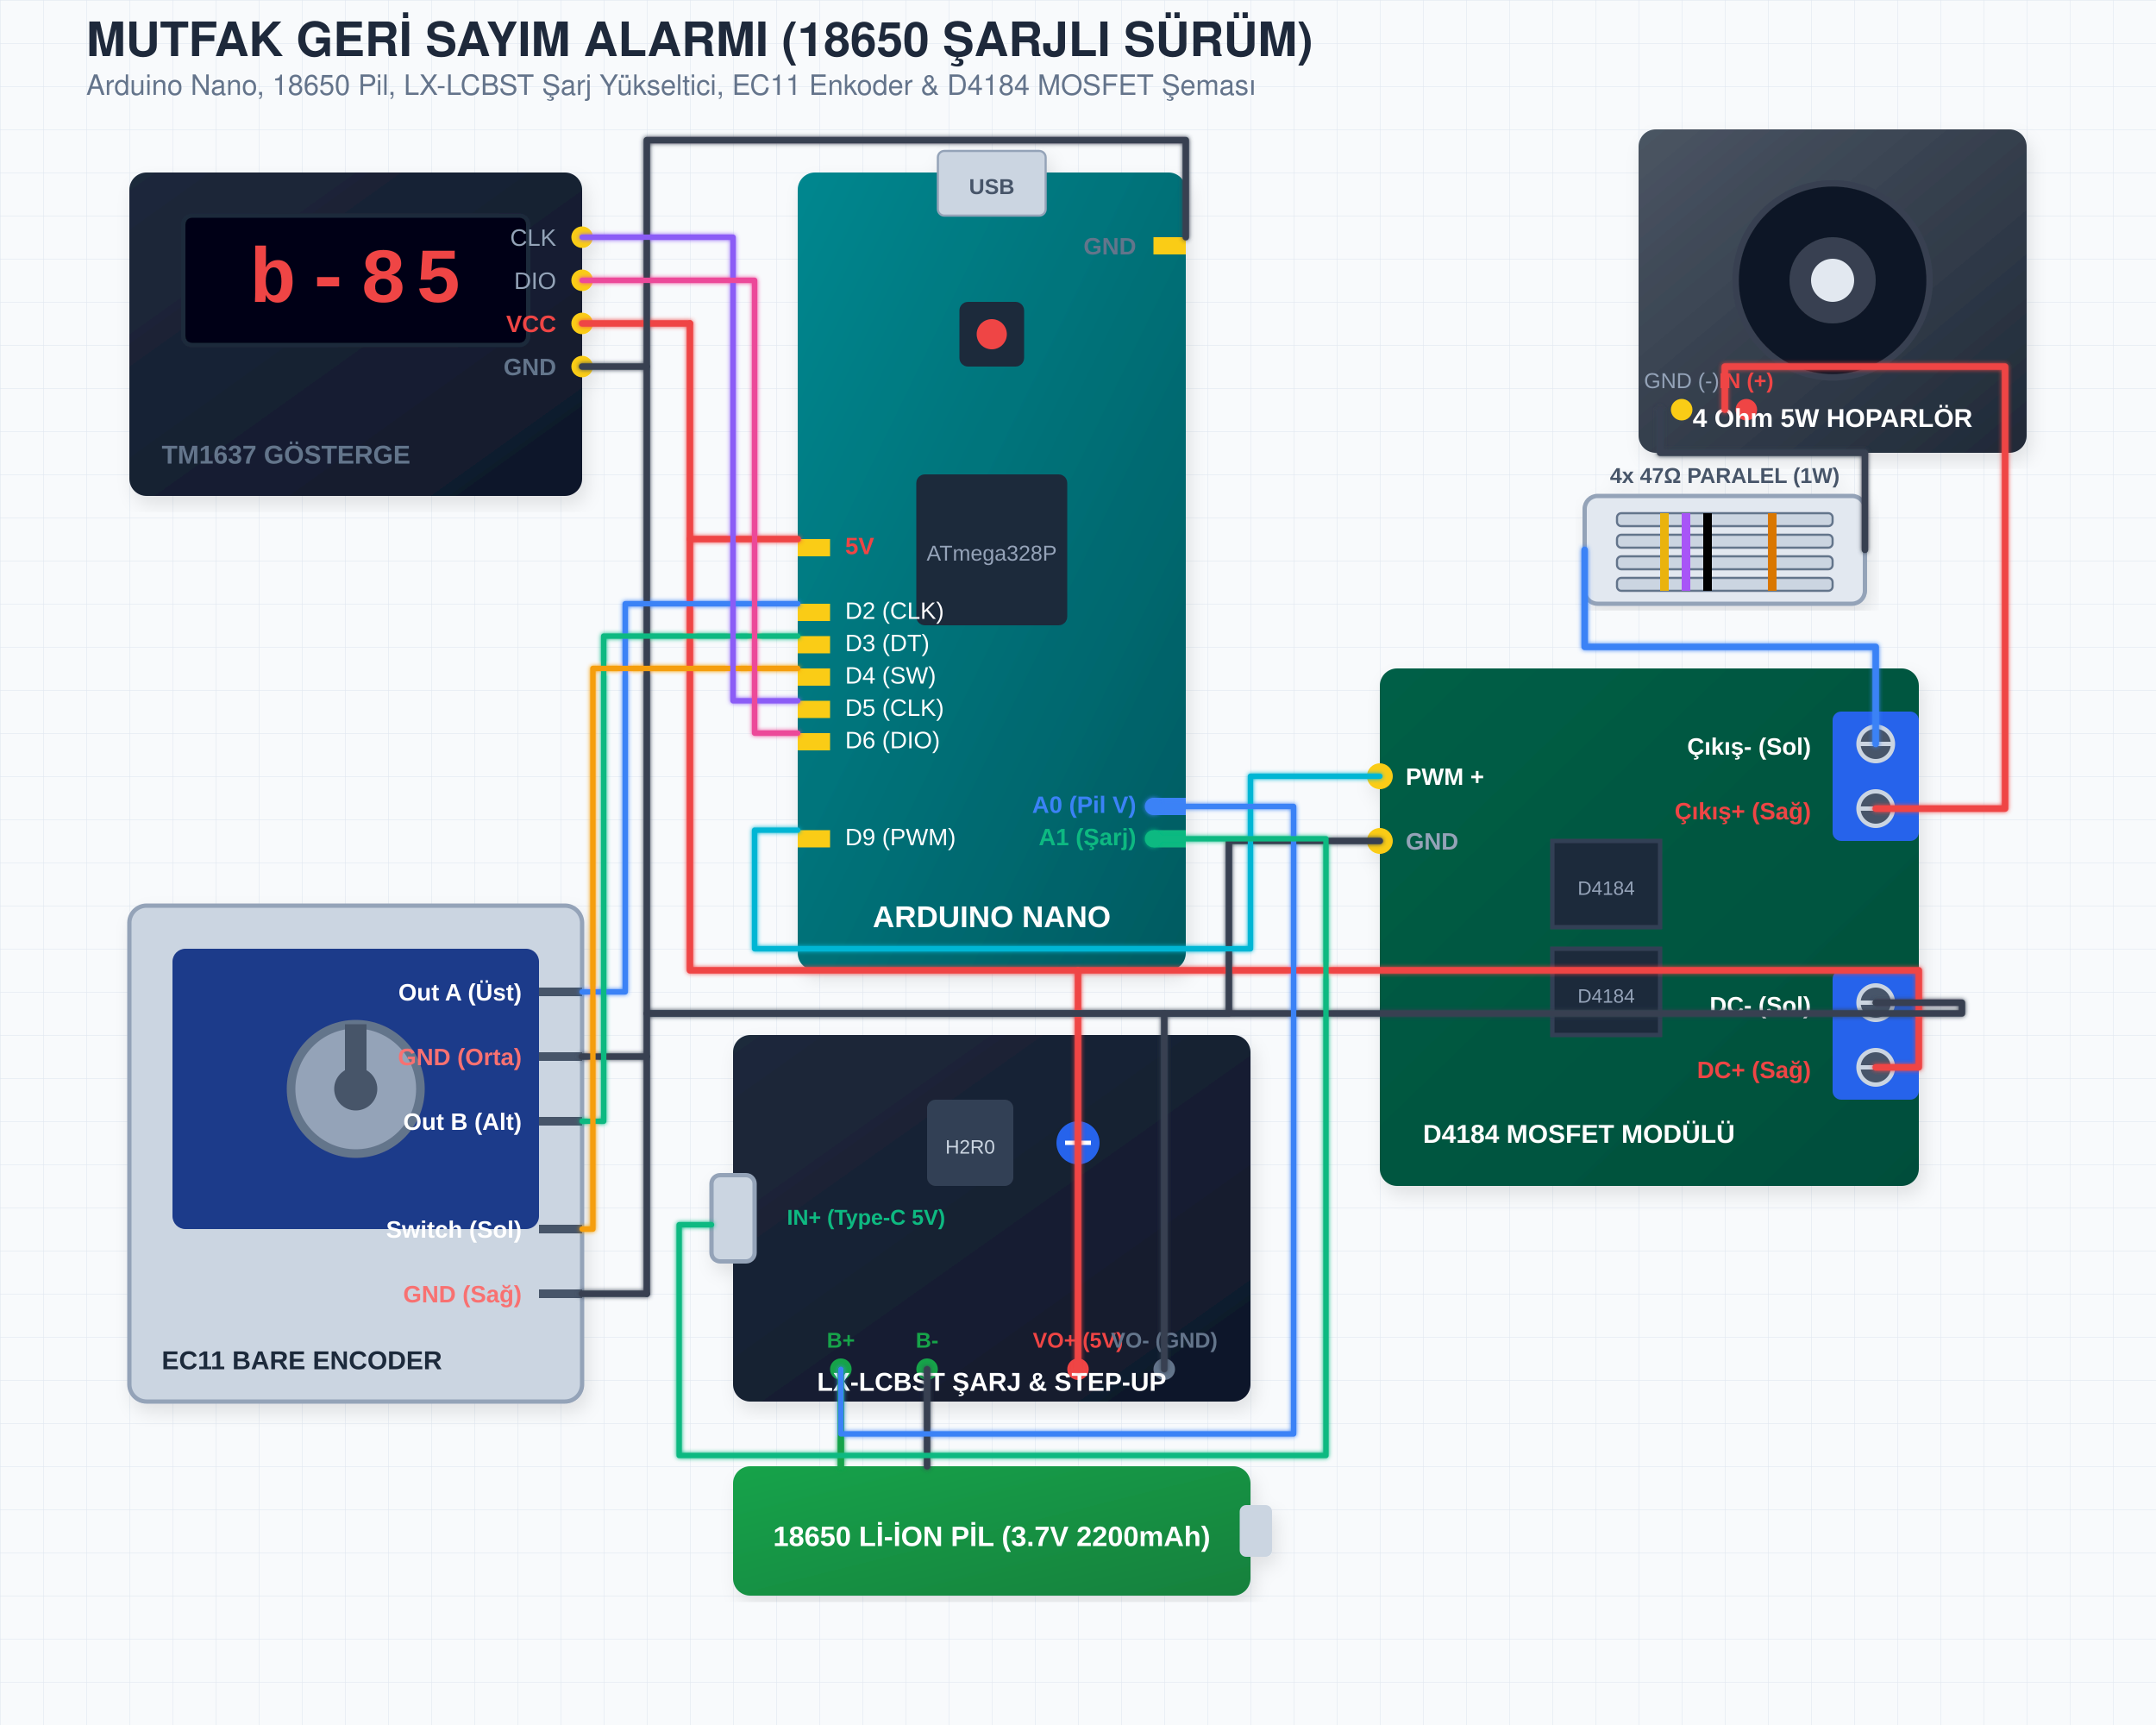
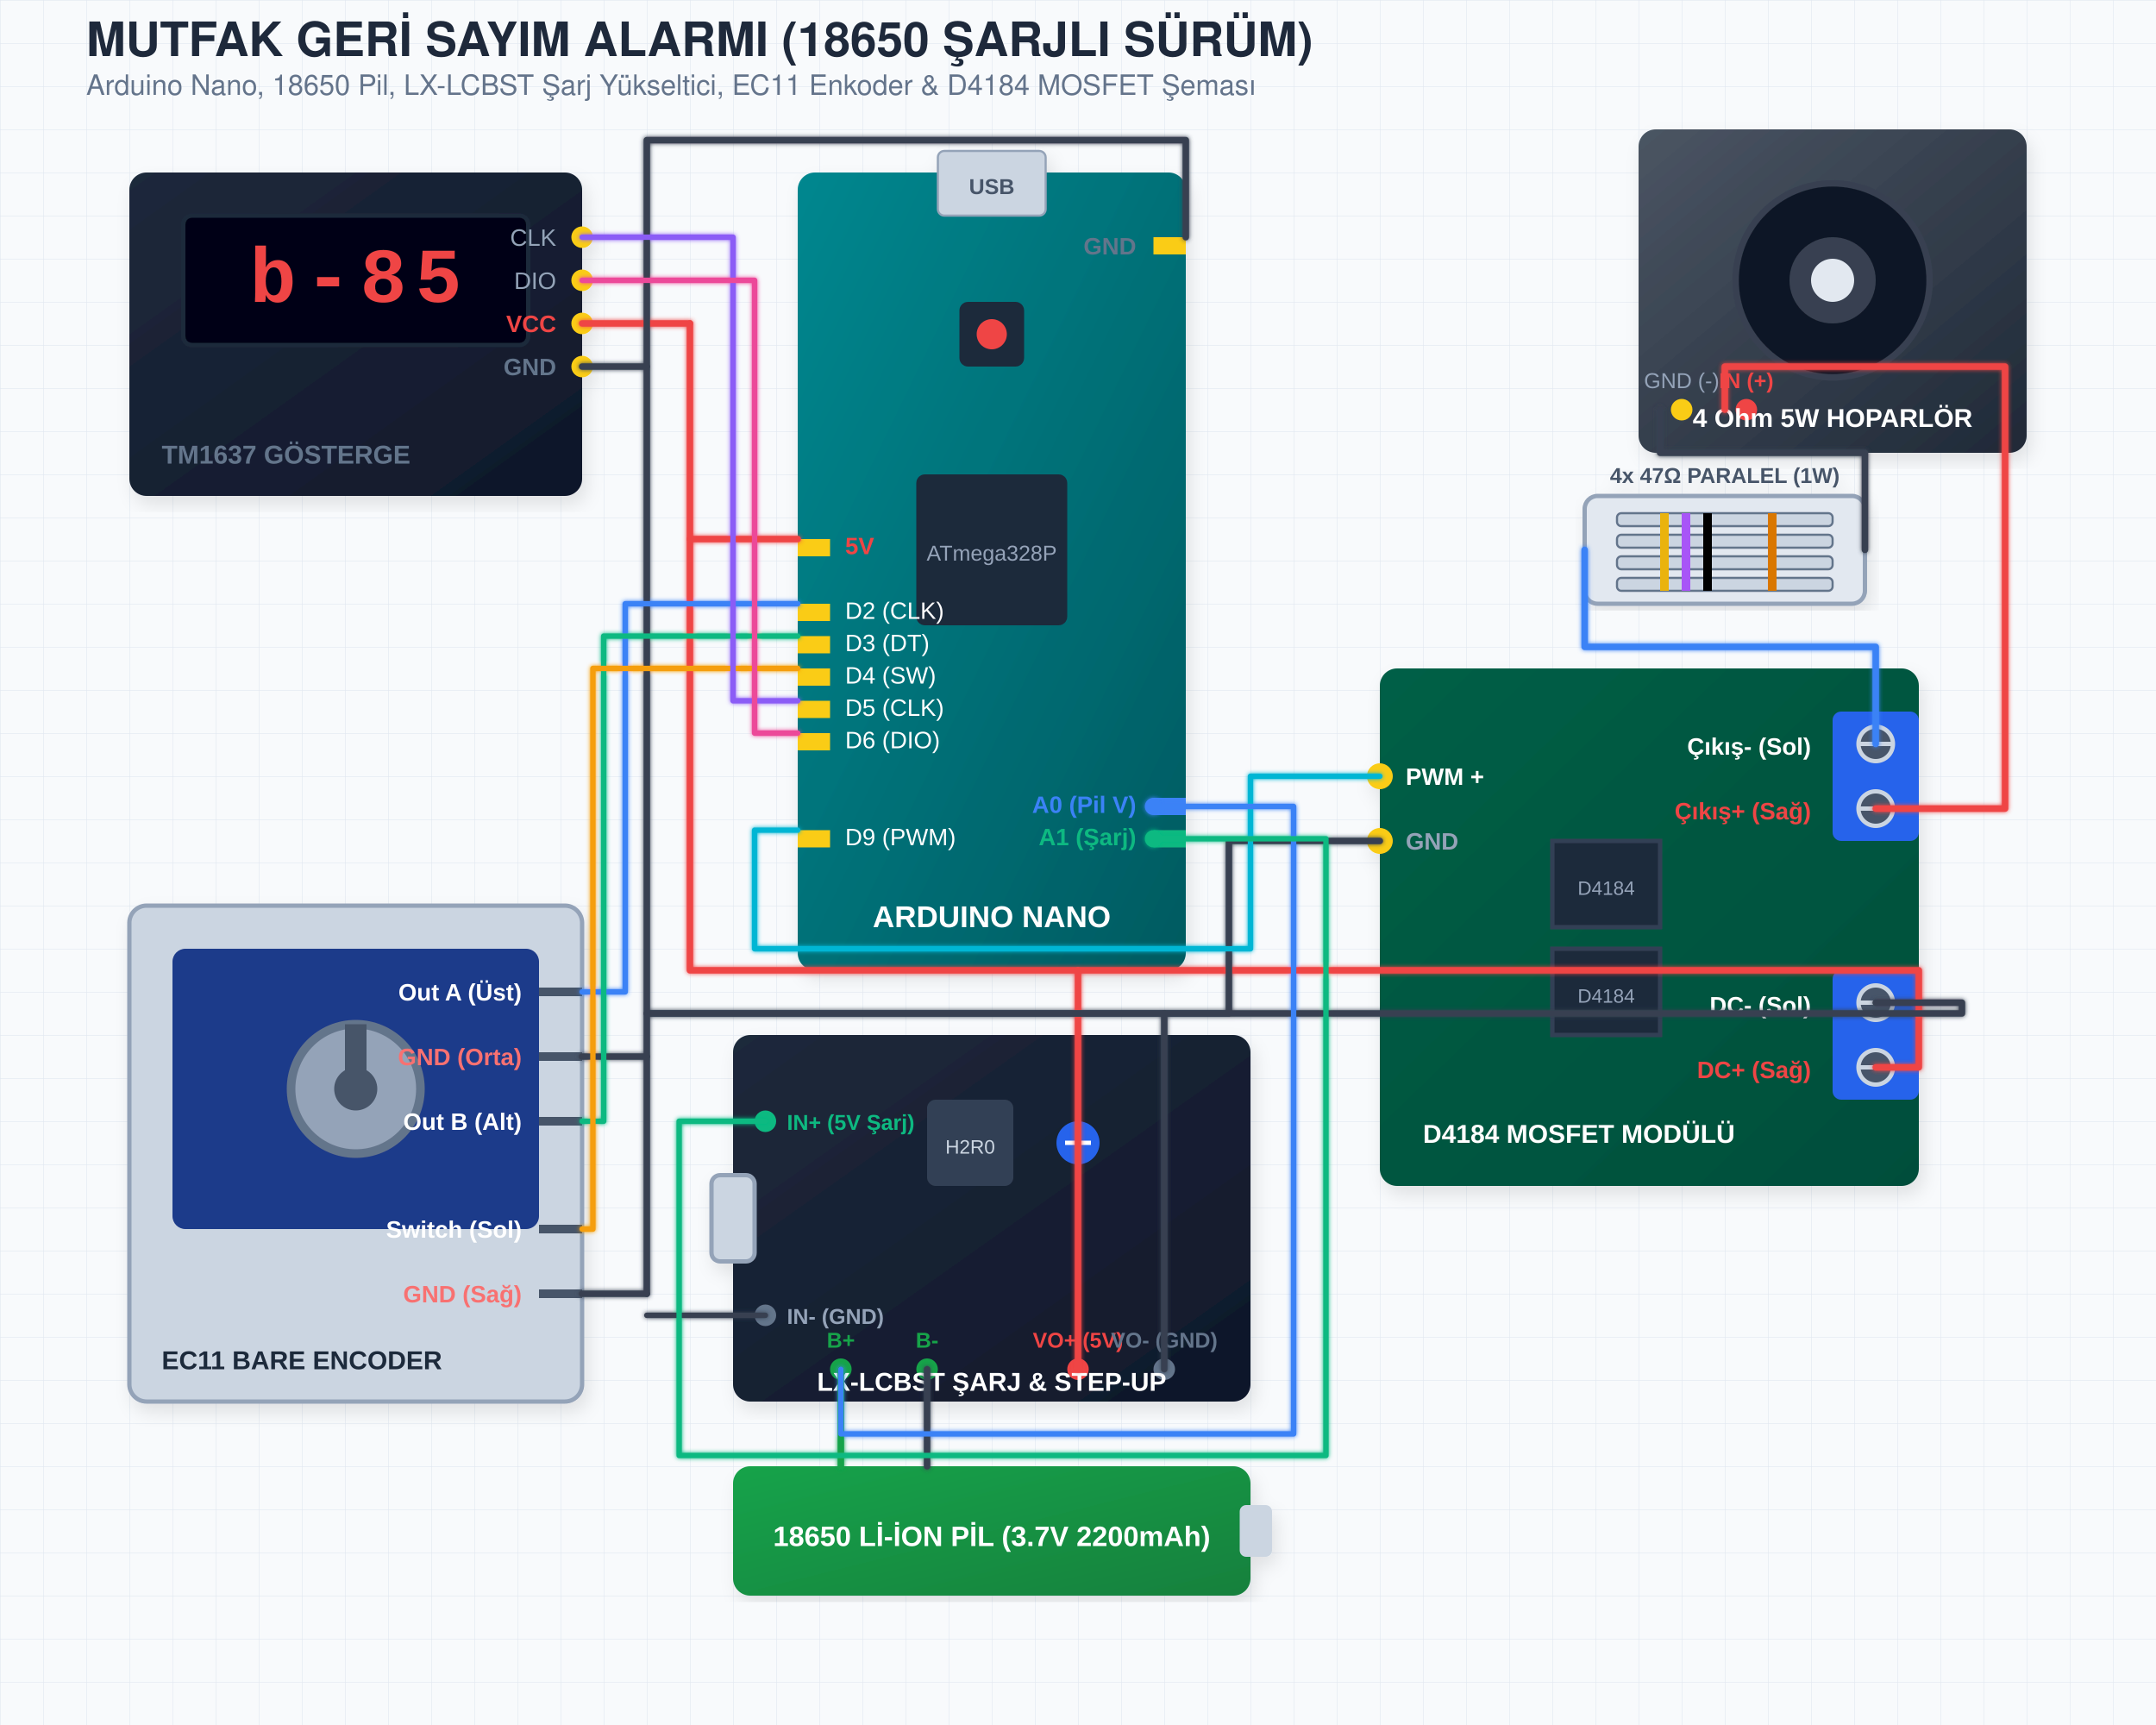
<svg xmlns="http://www.w3.org/2000/svg" viewBox="0 0 1000 800" width="100%" height="100%">
  <defs>
    <filter id="shadow" x="-5%" y="-5%" width="110%" height="110%">
      <feDropShadow dx="2" dy="4" stdDeviation="4" flood-opacity="0.1" />
    </filter>
    <filter id="wire-glow" x="-10%" y="-10%" width="120%" height="120%">
      <feGaussianBlur stdDeviation="1" result="blur" />
      <feMerge>
        <feMergeNode in="blur" />
        <feMergeNode in="SourceGraphic" />
      </feMerge>
    </filter>
    <linearGradient id="arduino-grad" x1="0%" y1="0%" x2="100%" y2="100%">
      <stop offset="0%" stop-color="#00878F" />
      <stop offset="100%" stop-color="#005A60" />
    </linearGradient>
    <linearGradient id="display-grad" x1="0%" y1="0%" x2="100%" y2="100%">
      <stop offset="0%" stop-color="#1e293b" />
      <stop offset="100%" stop-color="#0f172a" />
    </linearGradient>
    <linearGradient id="encoder-grad" x1="0%" y1="0%" x2="100%" y2="100%">
      <stop offset="0%" stop-color="#3b82f6" />
      <stop offset="100%" stop-color="#1d4ed8" />
    </linearGradient>
    <linearGradient id="mosfet-grad" x1="0%" y1="0%" x2="100%" y2="100%">
      <stop offset="0%" stop-color="#065f46" />
      <stop offset="100%" stop-color="#064e3b" />
    </linearGradient>
    <linearGradient id="speaker-grad" x1="0%" y1="0%" x2="100%" y2="100%">
      <stop offset="0%" stop-color="#4b5563" />
      <stop offset="100%" stop-color="#1f2937" />
    </linearGradient>
    <linearGradient id="battery-grad" x1="0%" y1="0%" x2="100%" y2="100%">
      <stop offset="0%" stop-color="#16a34a" />
      <stop offset="100%" stop-color="#15803d" />
    </linearGradient>
    <linearGradient id="lxlcbst-grad" x1="0%" y1="0%" x2="100%" y2="100%">
      <stop offset="0%" stop-color="#1e293b" />
      <stop offset="100%" stop-color="#0f172a" />
    </linearGradient>
    <pattern id="grid" width="20" height="20" patternUnits="userSpaceOnUse">
      <path d="M 20 0 L 0 0 0 20" fill="none" stroke="#e2e8f0" stroke-width="0.5" />
    </pattern>
  </defs>
  <rect width="100%" height="100%" fill="#f8fafc" />
  <rect width="100%" height="100%" fill="url(#grid)" />
  <g transform="translate(40, 26)">
    <text x="0" y="0" font-family="Segoe UI, Helvetica, sans-serif" font-size="22" font-weight="bold" fill="#1e293b">MUTFAK GERİ SAYIM ALARMI (18650 ŞARJLI SÜRÜM)</text>
    <text x="0" y="18" font-family="Segoe UI, Helvetica, sans-serif" font-size="13" fill="#64748b">Arduino Nano, 18650 Pil, LX-LCBST Şarj Yükseltici, EC11 Enkoder &amp; D4184 MOSFET Şeması</text>
  </g>
  <g id="tm1637" transform="translate(60, 80)" filter="url(#shadow)">
    <rect width="210" height="150" rx="8" fill="url(#display-grad)" />
    <rect x="25" y="20" width="160" height="60" rx="4" fill="#020617" stroke="#1e293b" stroke-width="2" />
    <text x="105" y="60" font-family="Courier New, monospace" font-size="36" font-weight="bold" fill="#ef4444" text-anchor="middle" letter-spacing="4">b-85</text>
    <g transform="translate(180, 10)">
      <circle cx="30" cy="20" r="5" fill="#facc15" />
      <circle cx="30" cy="40" r="5" fill="#facc15" />
      <circle cx="30" cy="60" r="5" fill="#facc15" />
      <circle cx="30" cy="80" r="5" fill="#facc15" />
      <text x="18" y="24" font-family="Segoe UI, Arial" font-size="11" fill="#94a3b8" text-anchor="end">CLK</text>
      <text x="18" y="44" font-family="Segoe UI, Arial" font-size="11" fill="#94a3b8" text-anchor="end">DIO</text>
      <text x="18" y="64" font-family="Segoe UI, Arial" font-size="11" fill="#ef4444" text-anchor="end" font-weight="bold">VCC</text>
      <text x="18" y="84" font-family="Segoe UI, Arial" font-size="11" fill="#64748b" text-anchor="end" font-weight="bold">GND</text>
    </g>
    <text x="15" y="135" font-family="Segoe UI, Arial" font-size="12" fill="#64748b" font-weight="bold">TM1637 GÖSTERGE</text>
  </g>
  <g id="arduino-nano" transform="translate(370, 80)" filter="url(#shadow)">
    <rect width="180" height="370" rx="8" fill="url(#arduino-grad)" />
    <rect x="65" y="-10" width="50" height="30" rx="3" fill="#cbd5e1" stroke="#94a3b8" stroke-width="1" />
    <text x="90" y="10" font-family="Segoe UI, Arial" font-size="10" fill="#475569" text-anchor="middle" font-weight="bold">USB</text>
    <rect x="75" y="60" width="30" height="30" rx="4" fill="#1e293b" />
    <circle cx="90" cy="75" r="7" fill="#ef4444" />
    <rect x="55" y="140" width="70" height="70" rx="4" fill="#1e293b" />
    <text x="90" y="180" font-family="Segoe UI, Arial" font-size="10" fill="#94a3b8" text-anchor="middle">ATmega328P</text>
    <g transform="translate(0, 30)">
      <rect x="0" y="140" width="15" height="8" fill="#facc15" />
      <text x="22" y="147" font-family="Segoe UI, Arial" font-size="11" fill="#ef4444" font-weight="bold">5V</text>
      <rect x="0" y="170" width="15" height="8" fill="#facc15" />
      <text x="22" y="177" font-family="Segoe UI, Arial" font-size="11" fill="#fff">D2 (CLK)</text>
      <rect x="0" y="185" width="15" height="8" fill="#facc15" />
      <text x="22" y="192" font-family="Segoe UI, Arial" font-size="11" fill="#fff">D3 (DT)</text>
      <rect x="0" y="200" width="15" height="8" fill="#facc15" />
      <text x="22" y="207" font-family="Segoe UI, Arial" font-size="11" fill="#fff">D4 (SW)</text>
      <rect x="0" y="215" width="15" height="8" fill="#facc15" />
      <text x="22" y="222" font-family="Segoe UI, Arial" font-size="11" fill="#fff">D5 (CLK)</text>
      <rect x="0" y="230" width="15" height="8" fill="#facc15" />
      <text x="22" y="237" font-family="Segoe UI, Arial" font-size="11" fill="#fff">D6 (DIO)</text>
      <rect x="0" y="275" width="15" height="8" fill="#facc15" />
      <text x="22" y="282" font-family="Segoe UI, Arial" font-size="11" fill="#fff">D9 (PWM)</text>
    </g>
    <g transform="translate(165, 30)">
      <rect x="0" y="0" width="15" height="8" fill="#facc15" />
      <text x="-8" y="8" font-family="Segoe UI, Arial" font-size="11" fill="#64748b" font-weight="bold" text-anchor="end">GND</text>
      <rect x="0" y="260" width="15" height="8" fill="#3b82f6" />
      <text x="-8" y="267" font-family="Segoe UI, Arial" font-size="11" fill="#3b82f6" font-weight="bold" text-anchor="end">A0 (Pil V)</text>
      <rect x="0" y="275" width="15" height="8" fill="#10b981" />
      <text x="-8" y="282" font-family="Segoe UI, Arial" font-size="11" fill="#10b981" font-weight="bold" text-anchor="end">A1 (Şarj)</text>
    </g>
    <text x="90" y="350" font-family="Segoe UI, Arial" font-size="14" fill="#fff" font-weight="bold" text-anchor="middle">ARDUINO NANO</text>
  </g>
  <g id="encoder" transform="translate(60, 420)" filter="url(#shadow)">
    <rect width="210" height="230" rx="8" fill="#cbd5e1" stroke="#94a3b8" stroke-width="2" />
    <rect x="20" y="20" width="170" height="130" rx="6" fill="#1e3a8a" />
    <circle cx="105" cy="85" r="30" fill="#94a3b8" stroke="#64748b" stroke-width="4" />
    <circle cx="105" cy="85" r="10" fill="#475569" />
    <rect x="100" y="55" width="10" height="25" fill="#475569" />
    <g transform="translate(190, 20)">
      <line x1="0" y1="20" x2="20" y2="20" stroke="#475569" stroke-width="4" />
      <line x1="0" y1="50" x2="20" y2="50" stroke="#475569" stroke-width="4" />
      <line x1="0" y1="80" x2="20" y2="80" stroke="#475569" stroke-width="4" />
      <text x="-8" y="24" font-family="Segoe UI, Arial" font-size="11" fill="#fff" font-weight="bold" text-anchor="end">Out A (Üst)</text>
      <text x="-8" y="54" font-family="Segoe UI, Arial" font-size="11" fill="#f87171" font-weight="bold" text-anchor="end">GND (Orta)</text>
      <text x="-8" y="84" font-family="Segoe UI, Arial" font-size="11" fill="#fff" font-weight="bold" text-anchor="end">Out B (Alt)</text>
    </g>
    <g transform="translate(190, 130)">
      <line x1="0" y1="20" x2="20" y2="20" stroke="#475569" stroke-width="4" />
      <line x1="0" y1="50" x2="20" y2="50" stroke="#475569" stroke-width="4" />
      <text x="-8" y="24" font-family="Segoe UI, Arial" font-size="11" fill="#fff" font-weight="bold" text-anchor="end">Switch (Sol)</text>
      <text x="-8" y="54" font-family="Segoe UI, Arial" font-size="11" fill="#f87171" font-weight="bold" text-anchor="end">GND (Sağ)</text>
    </g>
    <text x="15" y="215" font-family="Segoe UI, Arial" font-size="12" fill="#1e293b" font-weight="bold">EC11 BARE ENCODER</text>
  </g>
  <g id="lxlcbst" transform="translate(340, 480)" filter="url(#shadow)">
    <rect width="240" height="170" rx="8" fill="url(#lxlcbst-grad)" />
    <rect x="-10" y="65" width="20" height="40" rx="4" fill="#cbd5e1" stroke="#94a3b8" stroke-width="2" />
-     <text x="25" y="88" font-family="Segoe UI, Arial" font-size="10" fill="#10b981" font-weight="bold">IN+ (Type-C 5V)</text>
+     <circle cx="15" cy="40" r="5" fill="#10b981" />
+     <circle cx="15" cy="130" r="5" fill="#64748b" />
+     <text x="25" y="44" font-family="Segoe UI, Arial" font-size="10" fill="#10b981" font-weight="bold">IN+ (5V Şarj)</text>
+     <text x="25" y="134" font-family="Segoe UI, Arial" font-size="10" fill="#94a3b8" font-weight="bold">IN- (GND)</text>
    <rect x="90" y="30" width="40" height="40" rx="4" fill="#334155" />
    <text x="110" y="55" font-family="Arial" font-size="9" fill="#cbd5e1" text-anchor="middle">H2R0</text>
    <circle cx="160" cy="50" r="10" fill="#2563eb" />
    <line x1="154" y1="50" x2="166" y2="50" stroke="#fff" stroke-width="2" />
    <circle cx="50" cy="155" r="5" fill="#16a34a" />
    <circle cx="90" cy="155" r="5" fill="#16a34a" />
    <text x="50" y="145" font-family="Segoe UI, Arial" font-size="10" fill="#16a34a" text-anchor="middle" font-weight="bold">B+</text>
    <text x="90" y="145" font-family="Segoe UI, Arial" font-size="10" fill="#16a34a" text-anchor="middle" font-weight="bold">B-</text>
    <circle cx="160" cy="155" r="5" fill="#ef4444" />
    <circle cx="200" cy="155" r="5" fill="#64748b" />
    <text x="160" y="145" font-family="Segoe UI, Arial" font-size="10" fill="#ef4444" text-anchor="middle" font-weight="bold">VO+ (5V)</text>
    <text x="200" y="145" font-family="Segoe UI, Arial" font-size="10" fill="#64748b" text-anchor="middle" font-weight="bold">VO- (GND)</text>
    <text x="120" y="165" font-family="Segoe UI, Arial" font-size="12" fill="#fff" font-weight="bold" text-anchor="middle">LX-LCBST ŞARJ &amp; STEP-UP</text>
  </g>
  <g id="battery" transform="translate(340, 680)" filter="url(#shadow)">
    <rect width="240" height="60" rx="8" fill="url(#battery-grad)" />
    <rect x="235" y="18" width="15" height="24" rx="3" fill="#cbd5e1" />
    <text x="120" y="37" font-family="Segoe UI, Arial" font-size="13" fill="#fff" font-weight="bold" text-anchor="middle">18650 Lİ-İON PİL (3.7V 2200mAh)</text>
  </g>
  <g id="mosfet" transform="translate(640, 310)" filter="url(#shadow)">
    <rect width="250" height="240" rx="8" fill="url(#mosfet-grad)" />
    <rect x="80" y="80" width="50" height="40" fill="#1e293b" stroke="#334155" stroke-width="2" />
    <rect x="80" y="130" width="50" height="40" fill="#1e293b" stroke="#334155" stroke-width="2" />
    <text x="105" y="105" font-family="Arial" font-size="9" fill="#94a3b8" text-anchor="middle">D4184</text>
    <text x="105" y="155" font-family="Arial" font-size="9" fill="#94a3b8" text-anchor="middle">D4184</text>
    <g transform="translate(0, 30)">
      <circle cx="0" cy="20" r="6" fill="#facc15" />
      <circle cx="0" cy="50" r="6" fill="#facc15" />
      <text x="12" y="24" font-family="Segoe UI, Arial" font-size="11" fill="#fff" font-weight="bold">PWM +</text>
      <text x="12" y="54" font-family="Segoe UI, Arial" font-size="11" fill="#94a3b8" font-weight="bold">GND</text>
    </g>
    <g transform="translate(210, 20)">
      <rect width="40" height="60" rx="4" fill="#2563eb" />
      <circle cx="20" cy="15" r="8" fill="#475569" stroke="#cbd5e1" stroke-width="2" />
      <circle cx="20" cy="45" r="8" fill="#475569" stroke="#cbd5e1" stroke-width="2" />
      <line x1="12" y1="15" x2="28" y2="15" stroke="#cbd5e1" stroke-width="2" />
      <line x1="12" y1="45" x2="28" y2="45" stroke="#cbd5e1" stroke-width="2" />
      <text x="-10" y="20" font-family="Segoe UI, Arial" font-size="11" fill="#fff" text-anchor="end" font-weight="bold">Çıkış- (Sol)</text>
      <text x="-10" y="50" font-family="Segoe UI, Arial" font-size="11" fill="#ef4444" text-anchor="end" font-weight="bold">Çıkış+ (Sağ)</text>
    </g>
    <g transform="translate(210, 140)">
      <rect width="40" height="60" rx="4" fill="#2563eb" />
      <circle cx="20" cy="15" r="8" fill="#475569" stroke="#cbd5e1" stroke-width="2" />
      <circle cx="20" cy="45" r="8" fill="#475569" stroke="#cbd5e1" stroke-width="2" />
      <line x1="12" y1="15" x2="28" y2="15" stroke="#cbd5e1" stroke-width="2" />
      <line x1="12" y1="45" x2="28" y2="45" stroke="#cbd5e1" stroke-width="2" />
      <text x="-10" y="20" font-family="Segoe UI, Arial" font-size="11" fill="#fff" text-anchor="end" font-weight="bold">DC- (Sol)</text>
      <text x="-10" y="50" font-family="Segoe UI, Arial" font-size="11" fill="#ef4444" text-anchor="end" font-weight="bold">DC+ (Sağ)</text>
    </g>
    <text x="20" y="220" font-family="Segoe UI, Arial" font-size="12" fill="#fff" font-weight="bold">D4184 MOSFET MODÜLÜ</text>
  </g>
  <g id="speaker" transform="translate(760, 60)" filter="url(#shadow)">
    <rect width="180" height="150" rx="8" fill="url(#speaker-grad)" />
    <circle cx="90" cy="70" r="45" fill="#111827" stroke="#374151" stroke-width="3" />
    <circle cx="90" cy="70" r="20" fill="#374151" />
    <circle cx="90" cy="70" r="10" fill="#e2e8f0" />
    <g transform="translate(10, 110)">
      <circle cx="10" cy="20" r="5" fill="#facc15" />
      <circle cx="40" cy="20" r="5" fill="#ef4444" />
      <text x="10" y="10" font-family="Segoe UI, Arial" font-size="10" fill="#94a3b8" text-anchor="middle">GND (-)</text>
      <text x="40" y="10" font-family="Segoe UI, Arial" font-size="10" fill="#ef4444" text-anchor="middle" font-weight="bold">IN (+)</text>
    </g>
    <text x="90" y="138" font-family="Segoe UI, Arial" font-size="12" fill="#fff" font-weight="bold" text-anchor="middle">4 Ohm 5W HOPARLÖR</text>
  </g>
  <g id="resistors" transform="translate(735, 230)" filter="url(#shadow)">
    <rect width="130" height="50" rx="6" fill="#e2e8f0" stroke="#94a3b8" stroke-width="2" />
    <rect x="15" y="8" width="100" height="6" rx="2" fill="#cbd5e1" stroke="#64748b" />
    <rect x="15" y="18" width="100" height="6" rx="2" fill="#cbd5e1" stroke="#64748b" />
    <rect x="15" y="28" width="100" height="6" rx="2" fill="#cbd5e1" stroke="#64748b" />
    <rect x="15" y="38" width="100" height="6" rx="2" fill="#cbd5e1" stroke="#64748b" />
    <rect x="35" y="8" width="4" height="36" fill="#eab308" />
    <rect x="45" y="8" width="4" height="36" fill="#a855f7" />
    <rect x="55" y="8" width="4" height="36" fill="#000" />
    <rect x="85" y="8" width="4" height="36" fill="#d97706" />
    <text x="65" y="-6" font-family="Segoe UI, Arial" font-size="10" fill="#475569" font-weight="bold" text-anchor="middle">4x 47Ω PARALEL (1W)</text>
  </g>
  <g id="wires" stroke-linecap="round" stroke-linejoin="round" filter="url(#wire-glow)">
    <path d="M 500,635 L 500,450 L 320,450 L 320,150" fill="none" stroke="#ef4444" stroke-width="3" />
    <path d="M 270,150 L 320,150" fill="none" stroke="#ef4444" stroke-width="3" />
    <path d="M 370,250 L 320,250" fill="none" stroke="#ef4444" stroke-width="3" />
    <path d="M 870,495 L 890,495 L 890,450 L 500,450" fill="none" stroke="#ef4444" stroke-width="3" />
    <path d="M 540,635 L 540,470 L 300,470" fill="none" stroke="#374151" stroke-width="3" />
+     <path d="M 355,610 L 300,610" fill="none" stroke="#374151" stroke-width="2.5" />
    <path d="M 300,600 L 300,65 L 550,65 L 550,110" fill="none" stroke="#374151" stroke-width="3" />
    <path d="M 270,170 L 300,170" fill="none" stroke="#374151" stroke-width="3" />
    <path d="M 270,490 L 300,490" fill="none" stroke="#374151" stroke-width="3" />
    <path d="M 270,600 L 300,600" fill="none" stroke="#374151" stroke-width="3" />
    <path d="M 640,390 L 570,390 L 570,470 L 300,470" fill="none" stroke="#374151" stroke-width="3" />
    <path d="M 870,465 L 910,465 L 910,470 L 540,470" fill="none" stroke="#374151" stroke-width="3" />
    <path d="M 270,460 L 290,460 L 290,280 L 370,280" fill="none" stroke="#3b82f6" stroke-width="2.5" />
    <path d="M 270,520 L 280,520 L 280,295 L 370,295" fill="none" stroke="#10b981" stroke-width="2.5" />
    <path d="M 270,570 L 275,570 L 275,310 L 370,310" fill="none" stroke="#f59e0b" stroke-width="2.5" />
    <path d="M 270,110 L 340,110 L 340,325 L 370,325" fill="none" stroke="#8b5cf6" stroke-width="2.5" />
    <path d="M 270,130 L 350,130 L 350,340 L 370,340" fill="none" stroke="#ec4899" stroke-width="2.5" />
    <path d="M 640,360 L 580,360 L 580,440 L 350,440 L 350,385 L 370,385" fill="none" stroke="#06b6d4" stroke-width="2.5" />
    <path d="M 390,680 L 390,635" fill="none" stroke="#16a34a" stroke-width="3" />
    <path d="M 430,680 L 430,635" fill="none" stroke="#374151" stroke-width="3" />
    <path d="M 390,635 L 390,665 L 600,665 L 600,374 L 535,374" fill="none" stroke="#3b82f6" stroke-width="2.5" />
    <circle cx="535" cy="374" r="4" fill="#3b82f6" />
-     <path d="M 330,568 L 315,568 L 315,675 L 615,675 L 615,389 L 535,389" fill="none" stroke="#10b981" stroke-width="2.5" />
+     <path d="M 355,520 L 315,520 L 315,675 L 615,675 L 615,389 L 535,389" fill="none" stroke="#10b981" stroke-width="2.5" />
    <circle cx="535" cy="389" r="4" fill="#10b981" />
    <path d="M 870,375 L 930,375 L 930,170 L 800,170 L 800,190" fill="none" stroke="#ef4444" stroke-width="3" />
    <path d="M 870,345 L 870,300 L 735,300 L 735,255" fill="none" stroke="#3b82f6" stroke-width="3" />
    <path d="M 865,255 L 865,210 L 770,210 L 770,190" fill="none" stroke="#374151" stroke-width="3" />
  </g>
</svg>
